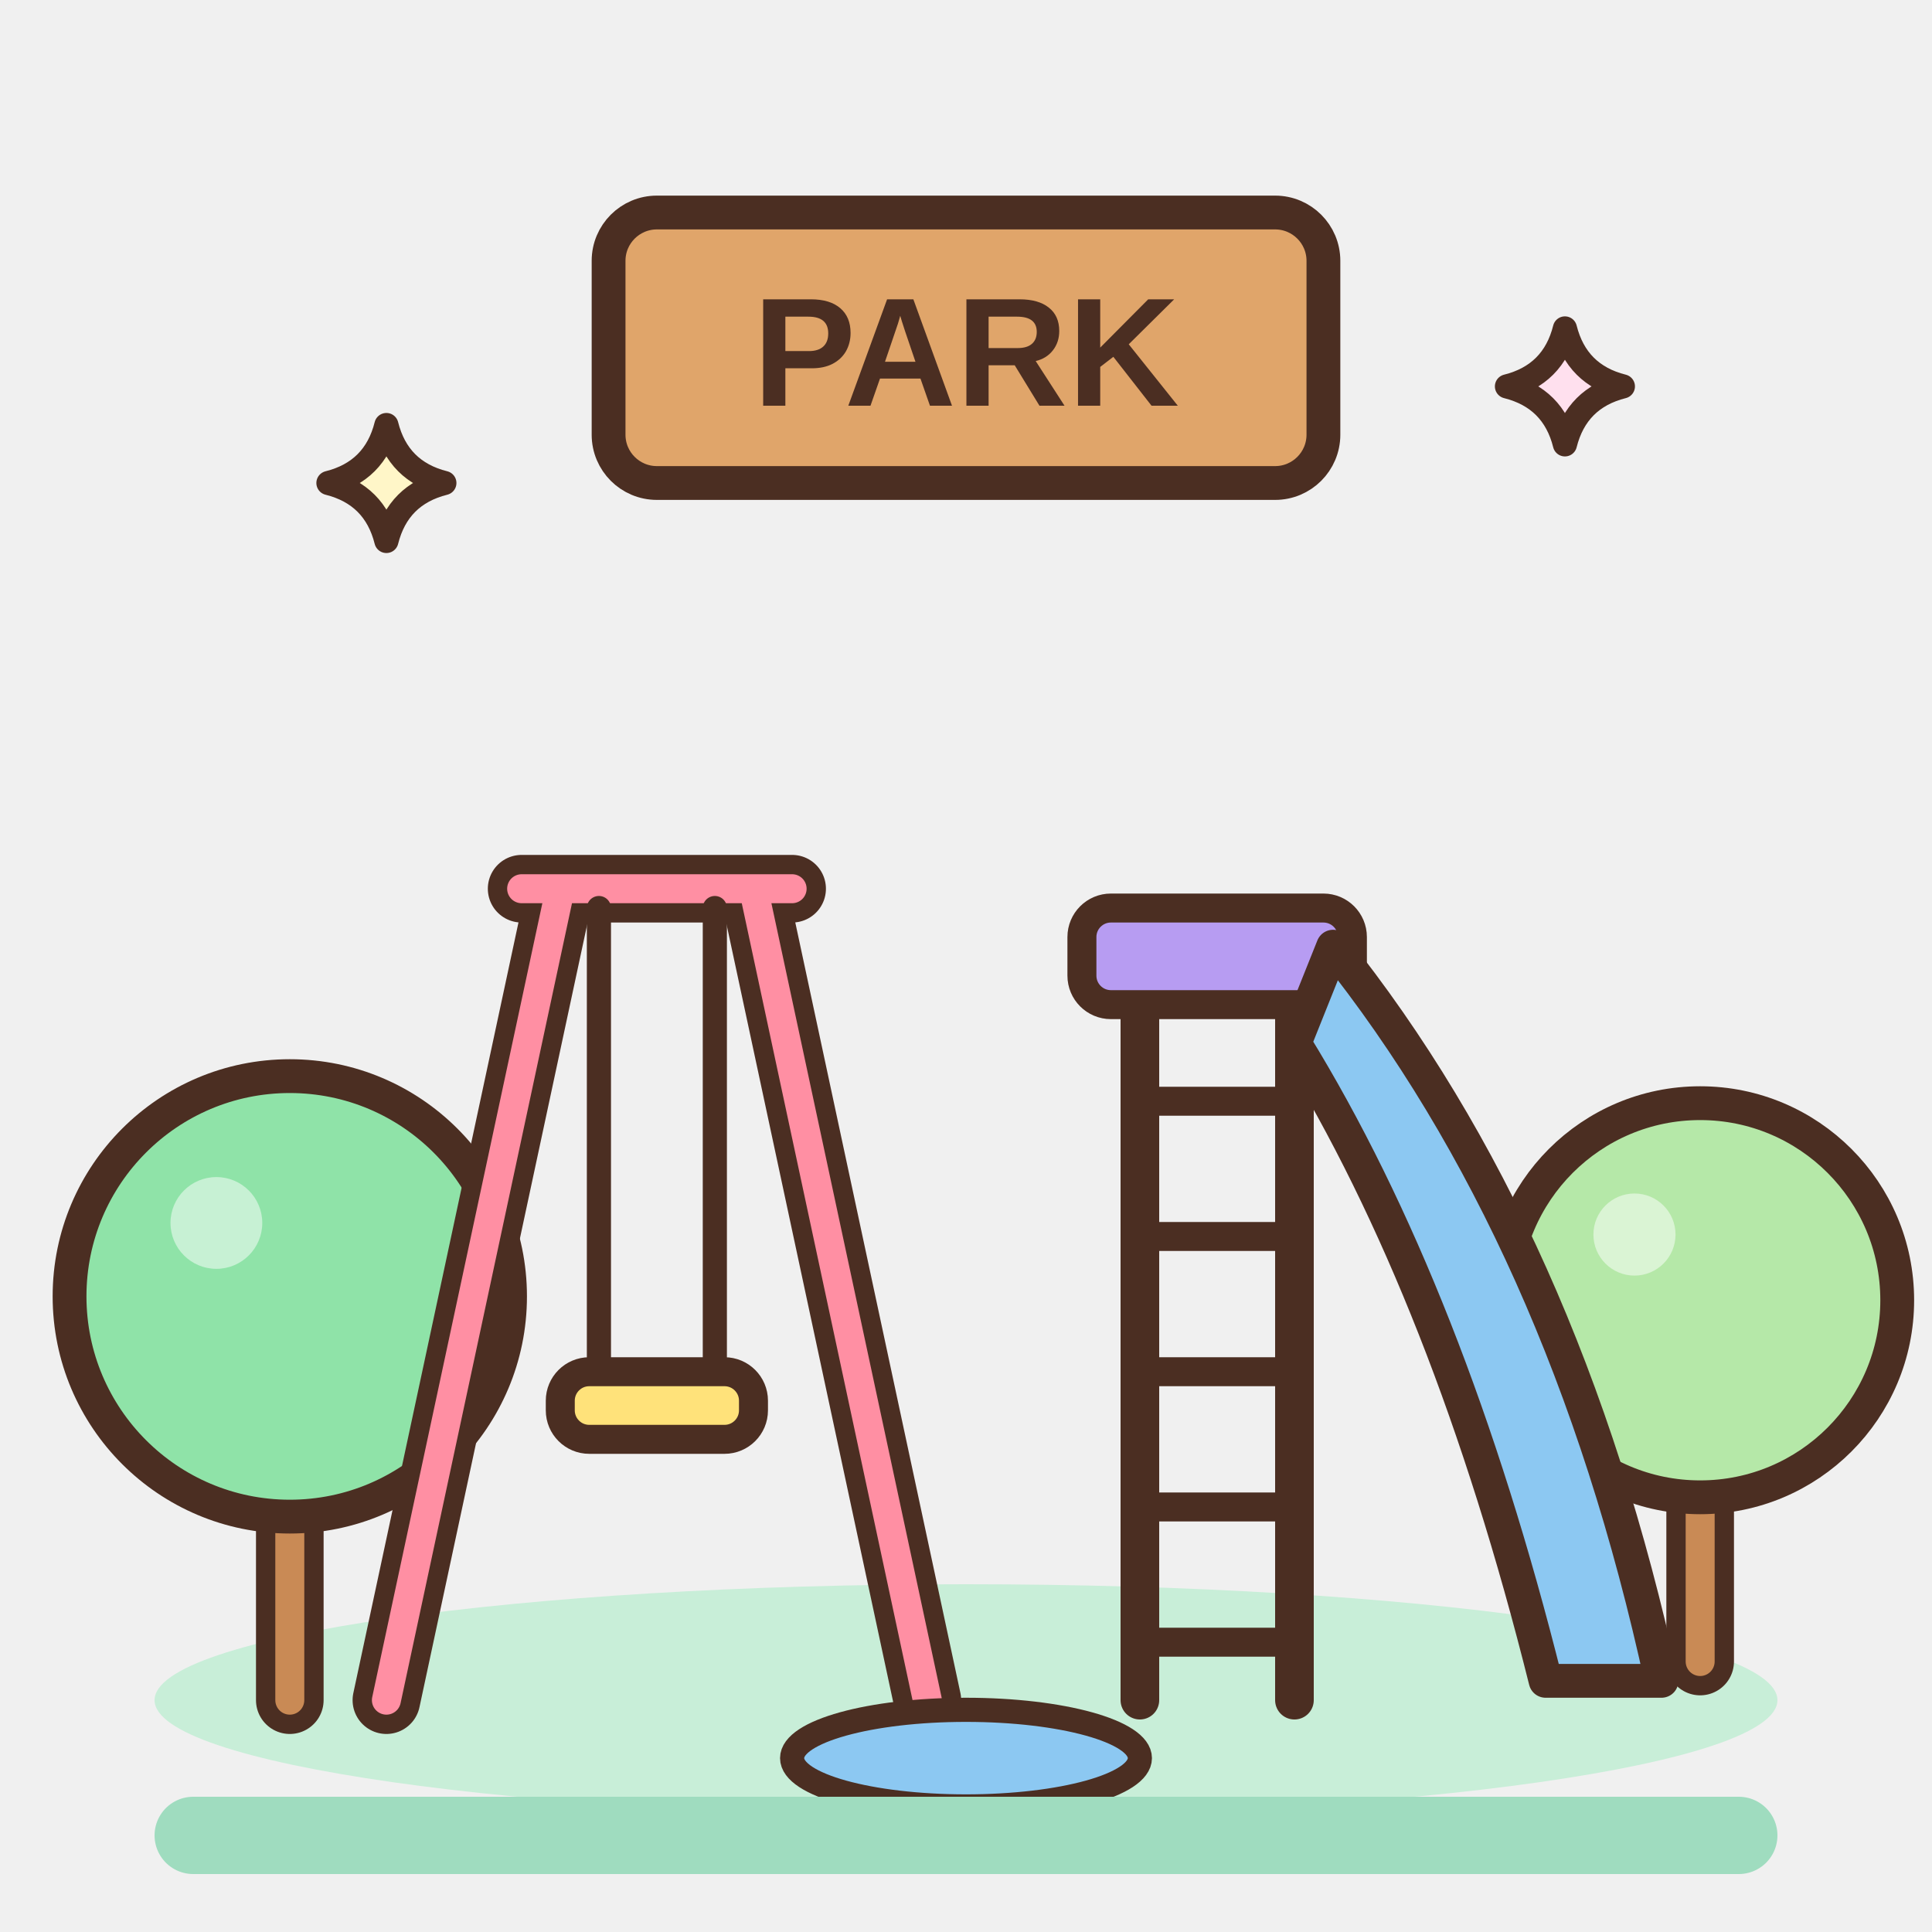
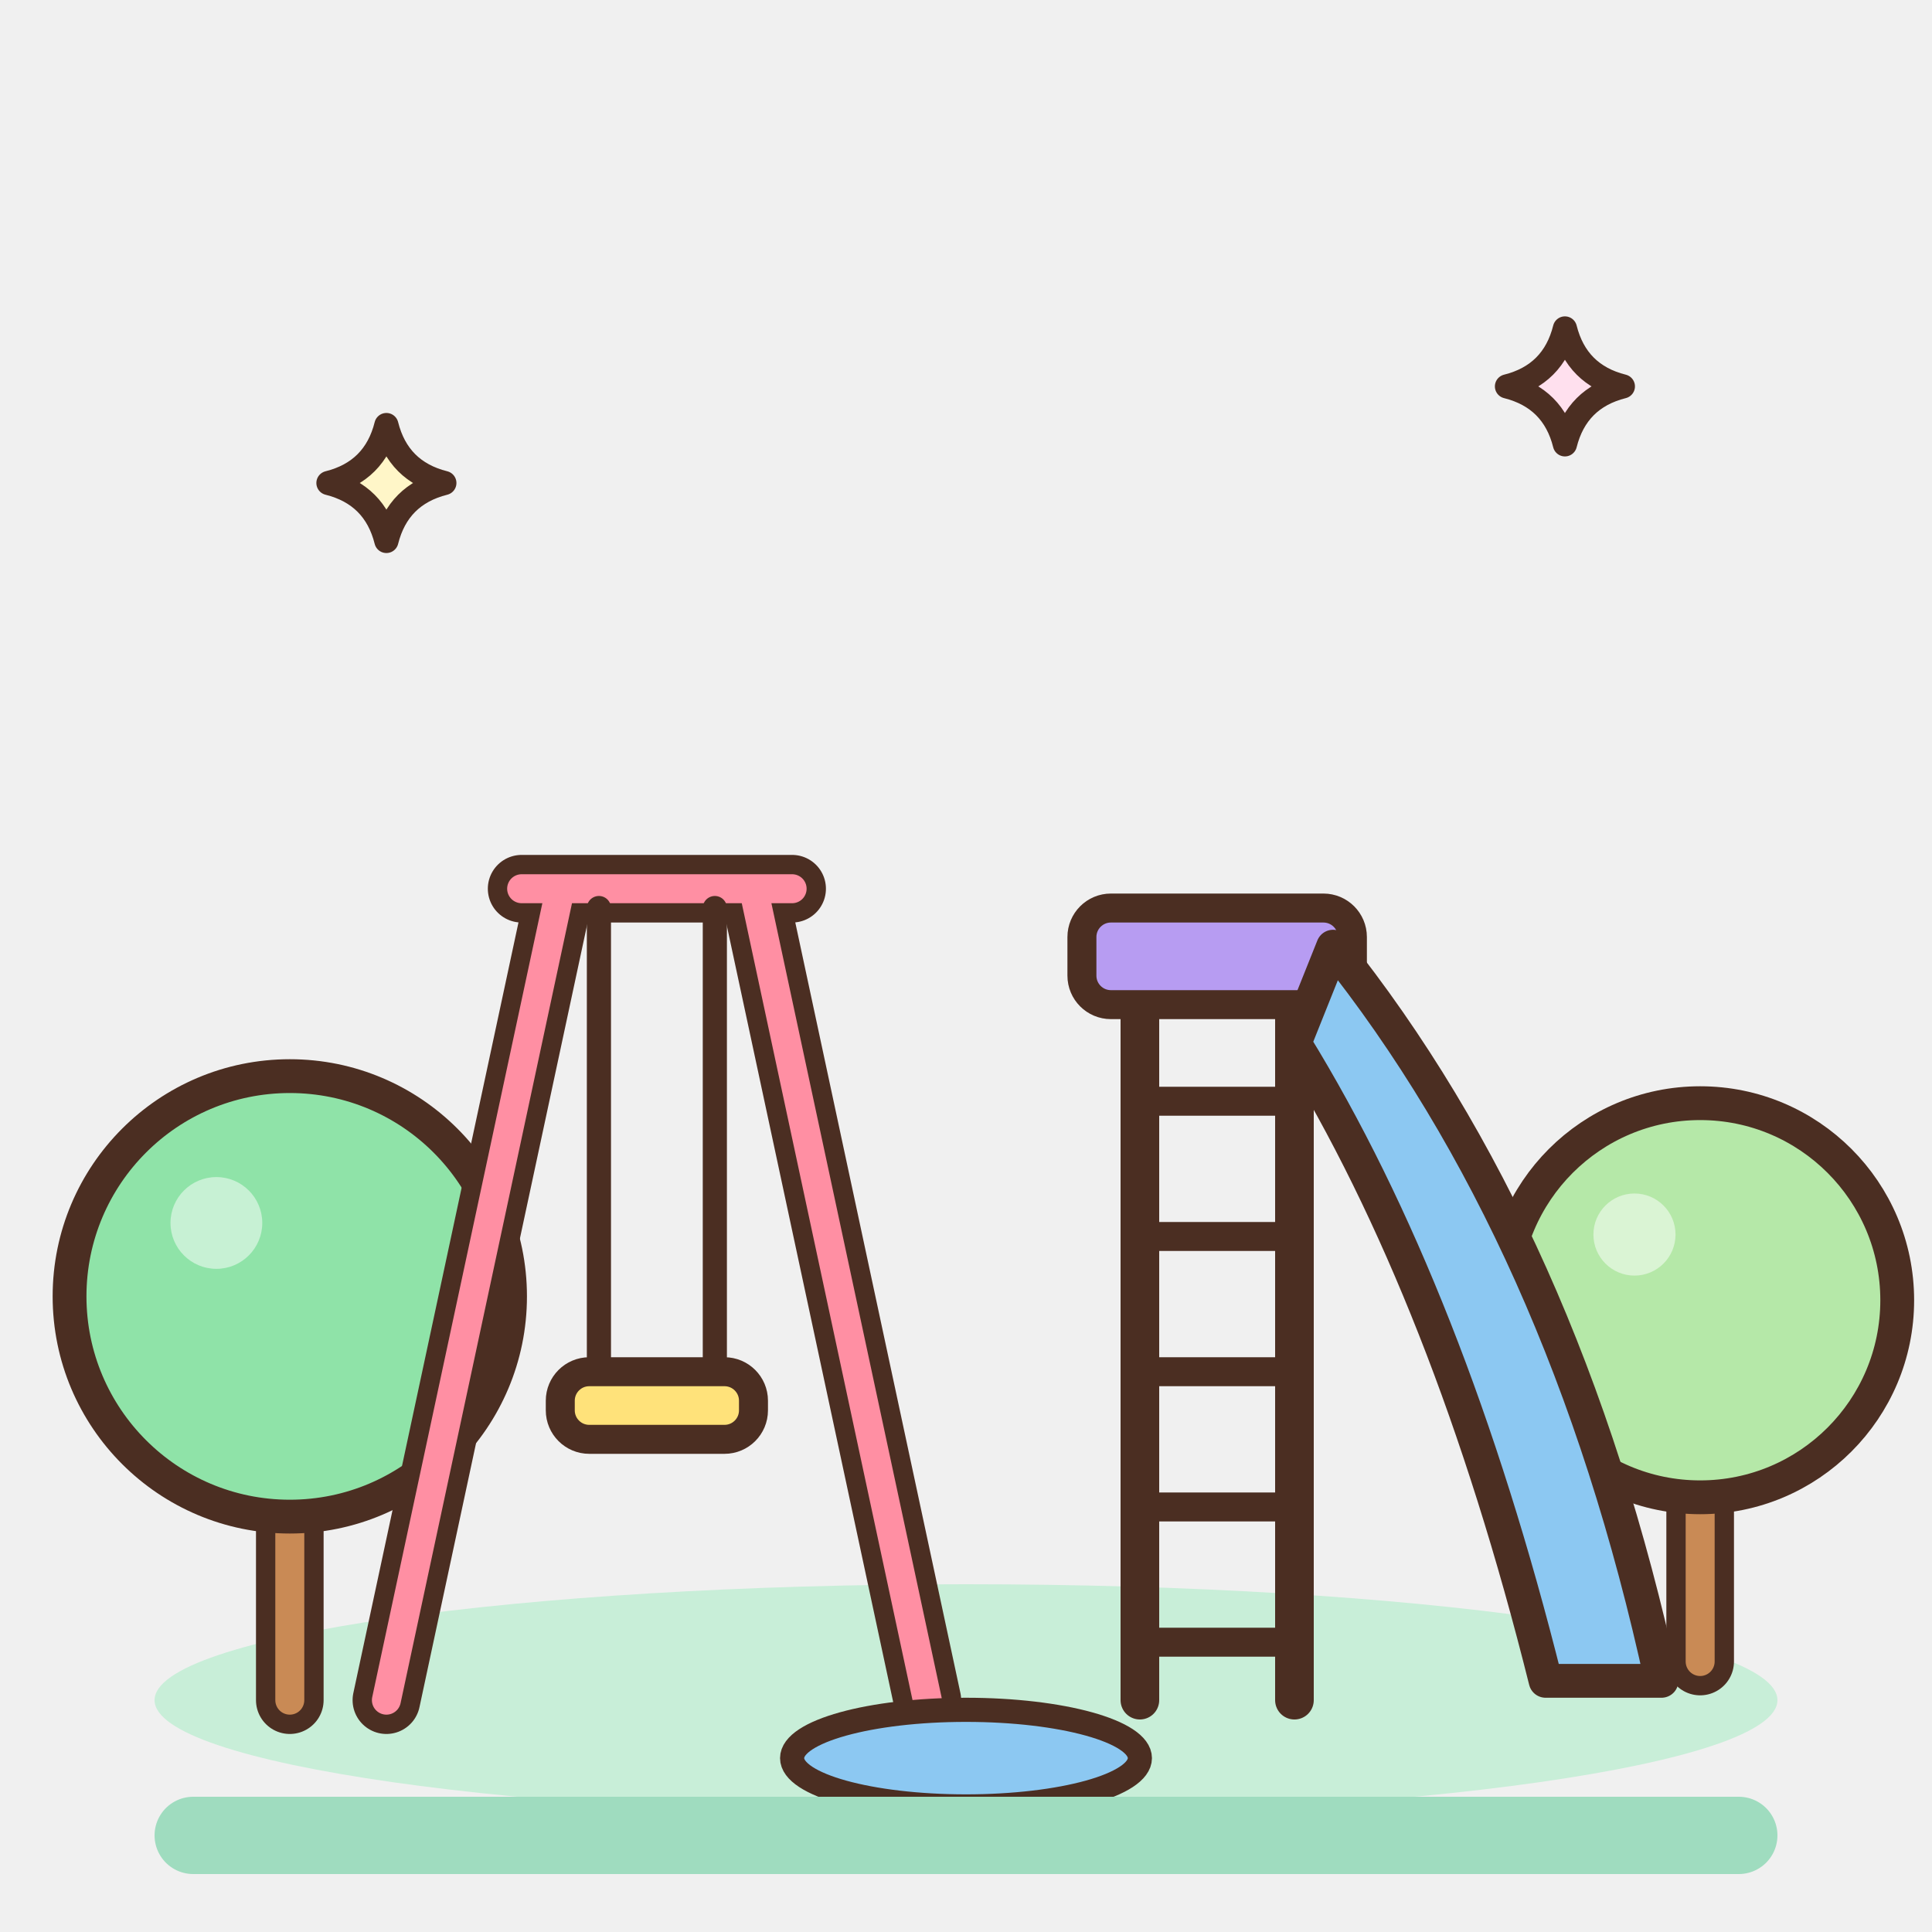
<svg xmlns="http://www.w3.org/2000/svg" viewBox="0 0 200 200">
  <g stroke="#4b2e22" stroke-width="4" stroke-linejoin="round" stroke-linecap="round">
    <ellipse cx="100" cy="176" rx="84" ry="12" fill="#c8eed8" stroke="none" />
    <path d="M30 176v-22.8" stroke-width="7" />
    <path d="M30 176v-22.8" stroke="#c98a55" stroke-width="3" />
    <circle cx="30" cy="134.2" r="22.8" fill="#8fe3a8" stroke-width="3.5" />
    <circle cx="22.4" cy="126.6" r="4.75" fill="#ffffff" stroke="none" opacity=".5" />
    <path d="M176 172v-20.4" stroke-width="7" />
    <path d="M176 172v-20.4" stroke="#c98a55" stroke-width="3" />
    <circle cx="176" cy="134.6" r="20.4" fill="#b5e8a8" stroke-width="3.5" />
    <circle cx="169.2" cy="127.8" r="4.25" fill="#ffffff" stroke="none" opacity=".5" />
    <path d="M40 176L58 92M96 176L78 92M54 92h28" stroke-width="7" />
    <path d="M40 176L58 92M96 176L78 92M54 92h28" stroke="#ff8fa3" stroke-width="3" />
    <path d="M62 94v50M74 94v50" stroke-width="2.5" />
    <rect x="58" y="142" width="20" height="7" rx="3" fill="#ffe27a" stroke-width="3" />
    <path d="M118 176V102M134 176V102" stroke-width="4" />
    <path d="M118 114h16" stroke-width="3" />
    <path d="M118 128h16" stroke-width="3" />
    <path d="M118 142h16" stroke-width="3" />
    <path d="M118 156h16" stroke-width="3" />
    <path d="M118 170h16" stroke-width="3" />
    <rect x="112" y="94" width="28" height="10" rx="3" fill="#b79cf2" stroke-width="3" />
    <path d="M138 98q24 30 34 76h-12q-10-40-26-66Z" fill="#8cc8f2" stroke-width="3.5" />
    <ellipse cx="100" cy="182" rx="18" ry="5" fill="#8cc8f2" stroke-width="2.5" />
-     <path d="M68 22h64a5 5 0 0 1 5 5v18a5 5 0 0 1-5 5H68a5 5 0 0 1-5-5V27a5 5 0 0 1 5-5Z" fill="#e0a56a" stroke-width="3.5" />
-     <text x="100" y="42" text-anchor="middle" font-family="Fredoka,Arial Rounded MT Bold,Arial,sans-serif" font-size="16" font-weight="700" fill="#4b2e22" stroke="none">PARK</text>
    <path d="M40 44Q41.2 48.8 46 50Q41.2 51.2 40 56Q38.8 51.2 34 50Q38.8 48.8 40 44Z" fill="#fff6c8" stroke-width="2.5" />
    <path d="M162 34Q163.2 38.8 168 40Q163.2 41.2 162 46Q160.8 41.2 156 40Q160.8 38.8 162 34Z" fill="#ffe0ee" stroke-width="2.5" />
    <path d="M20 190h160" stroke="#9fdcbf" stroke-width="8" />
  </g>
</svg>
